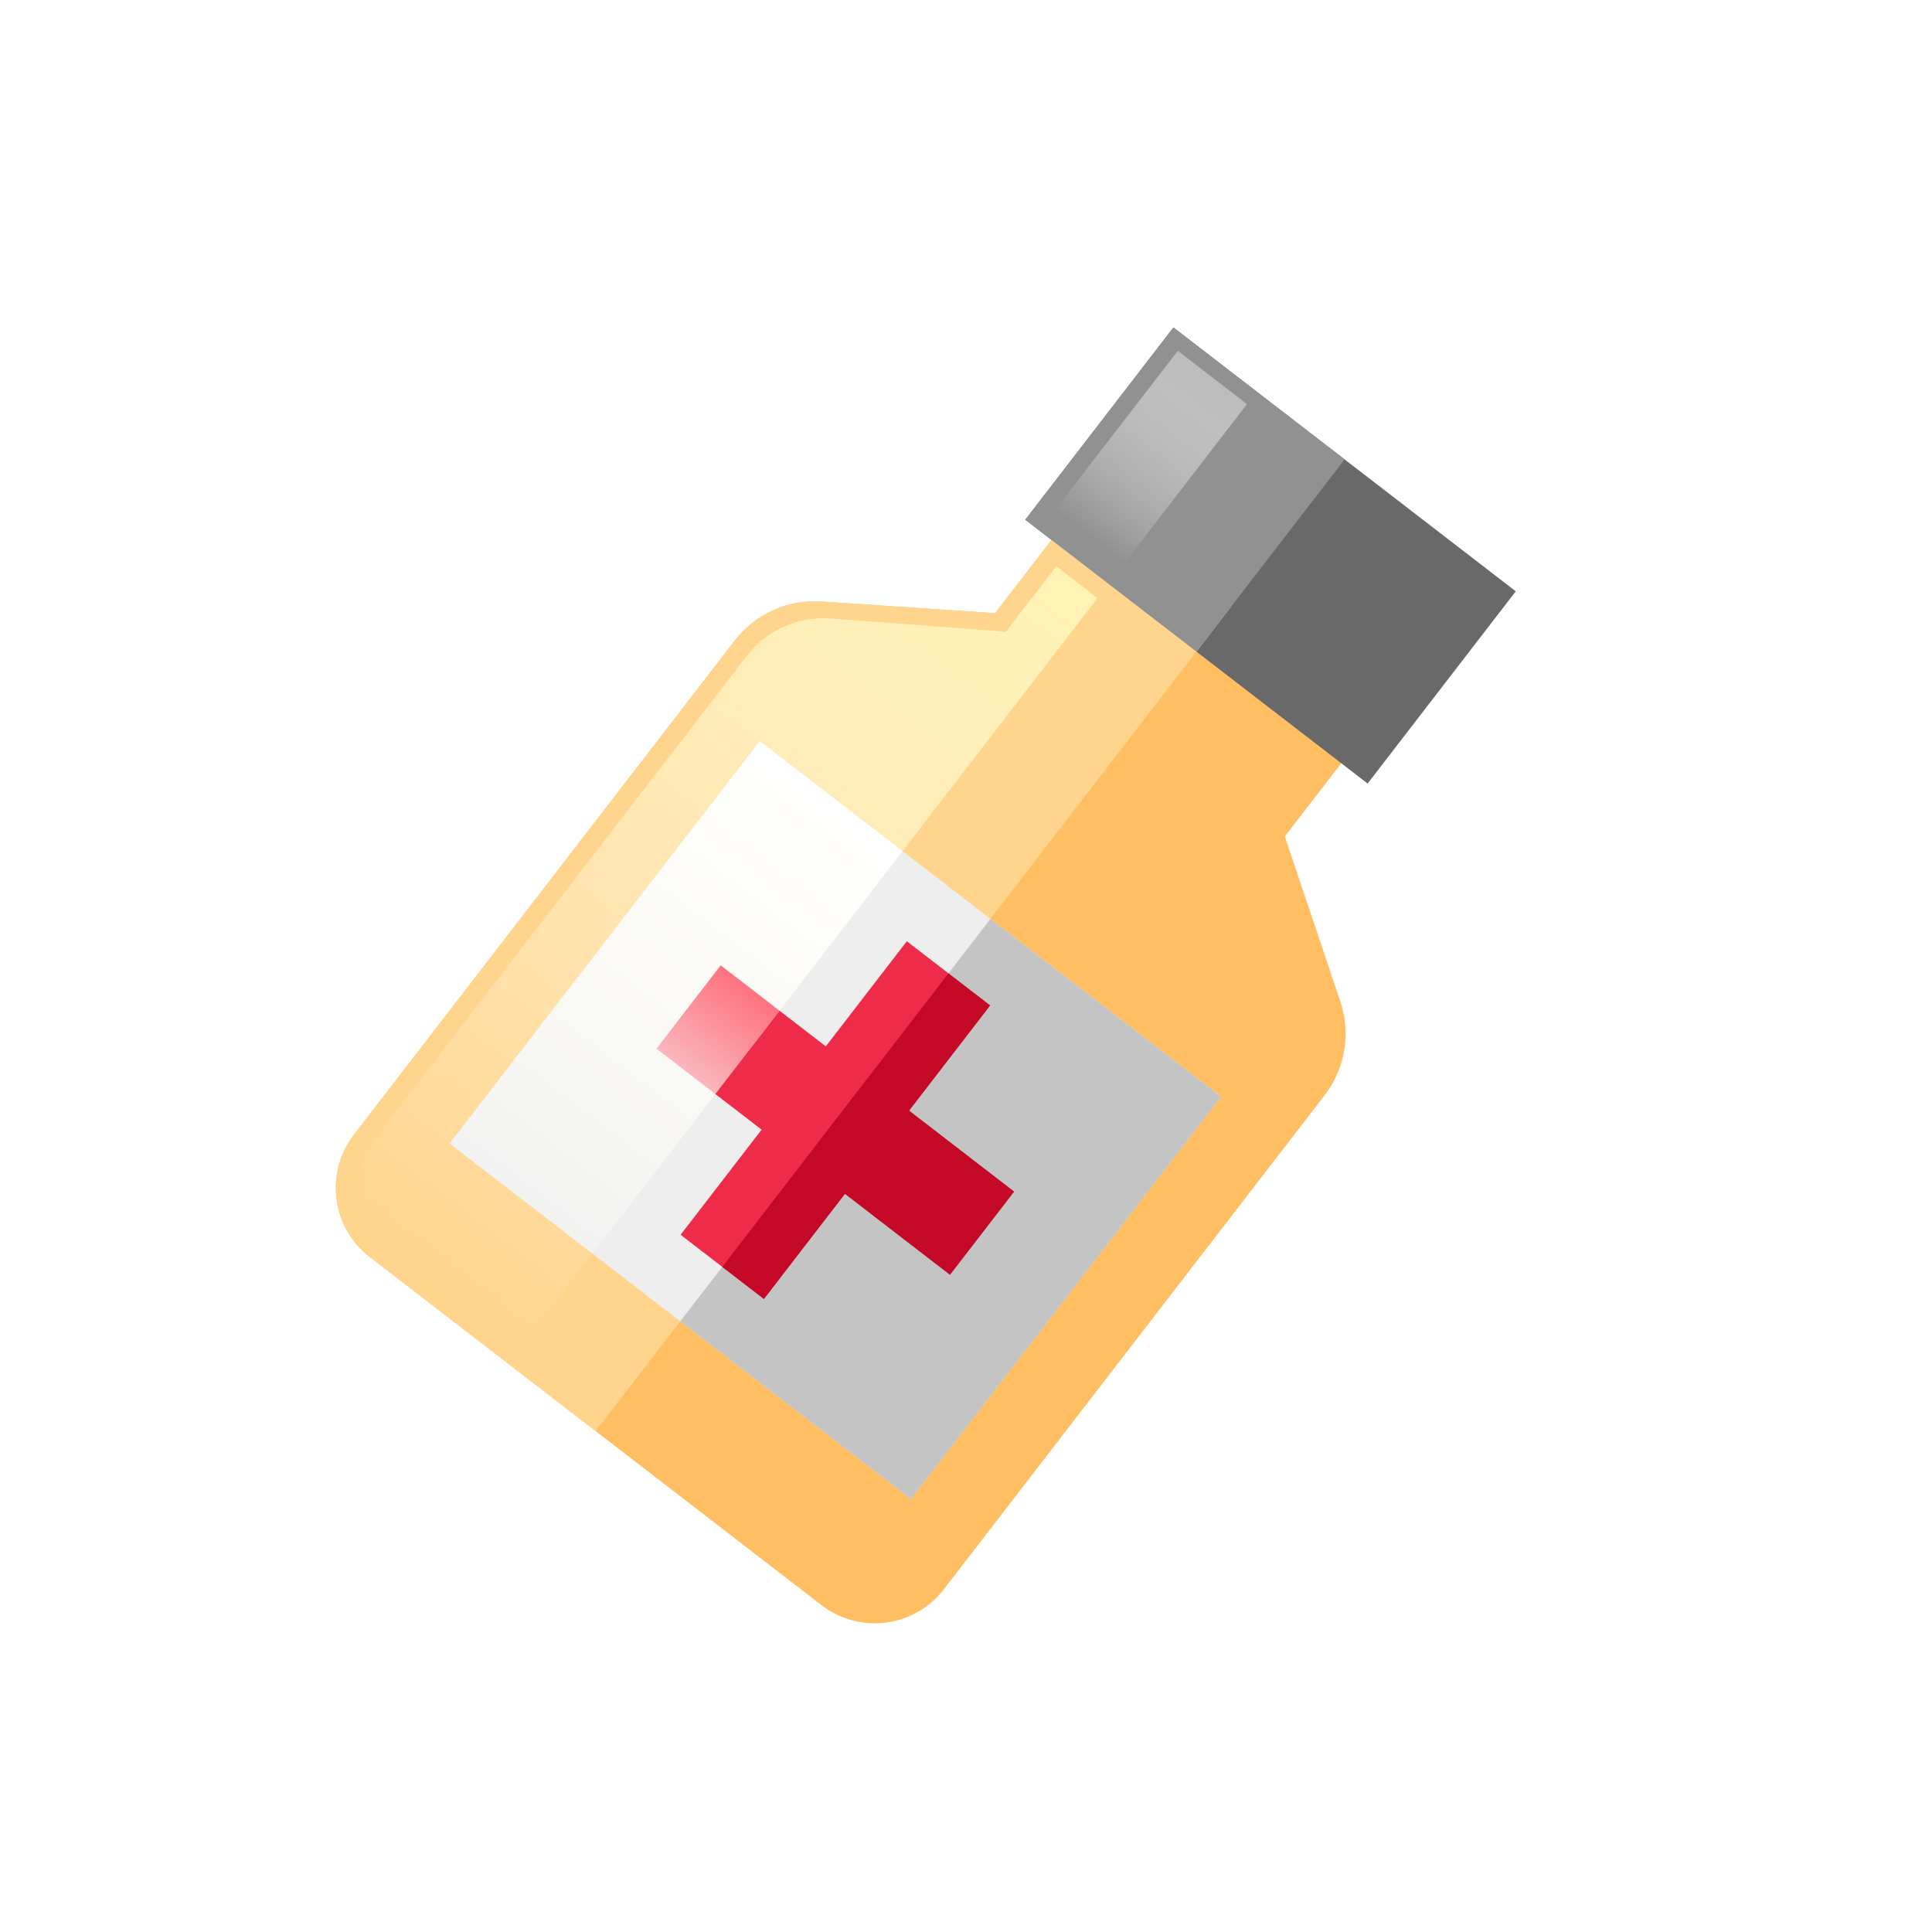
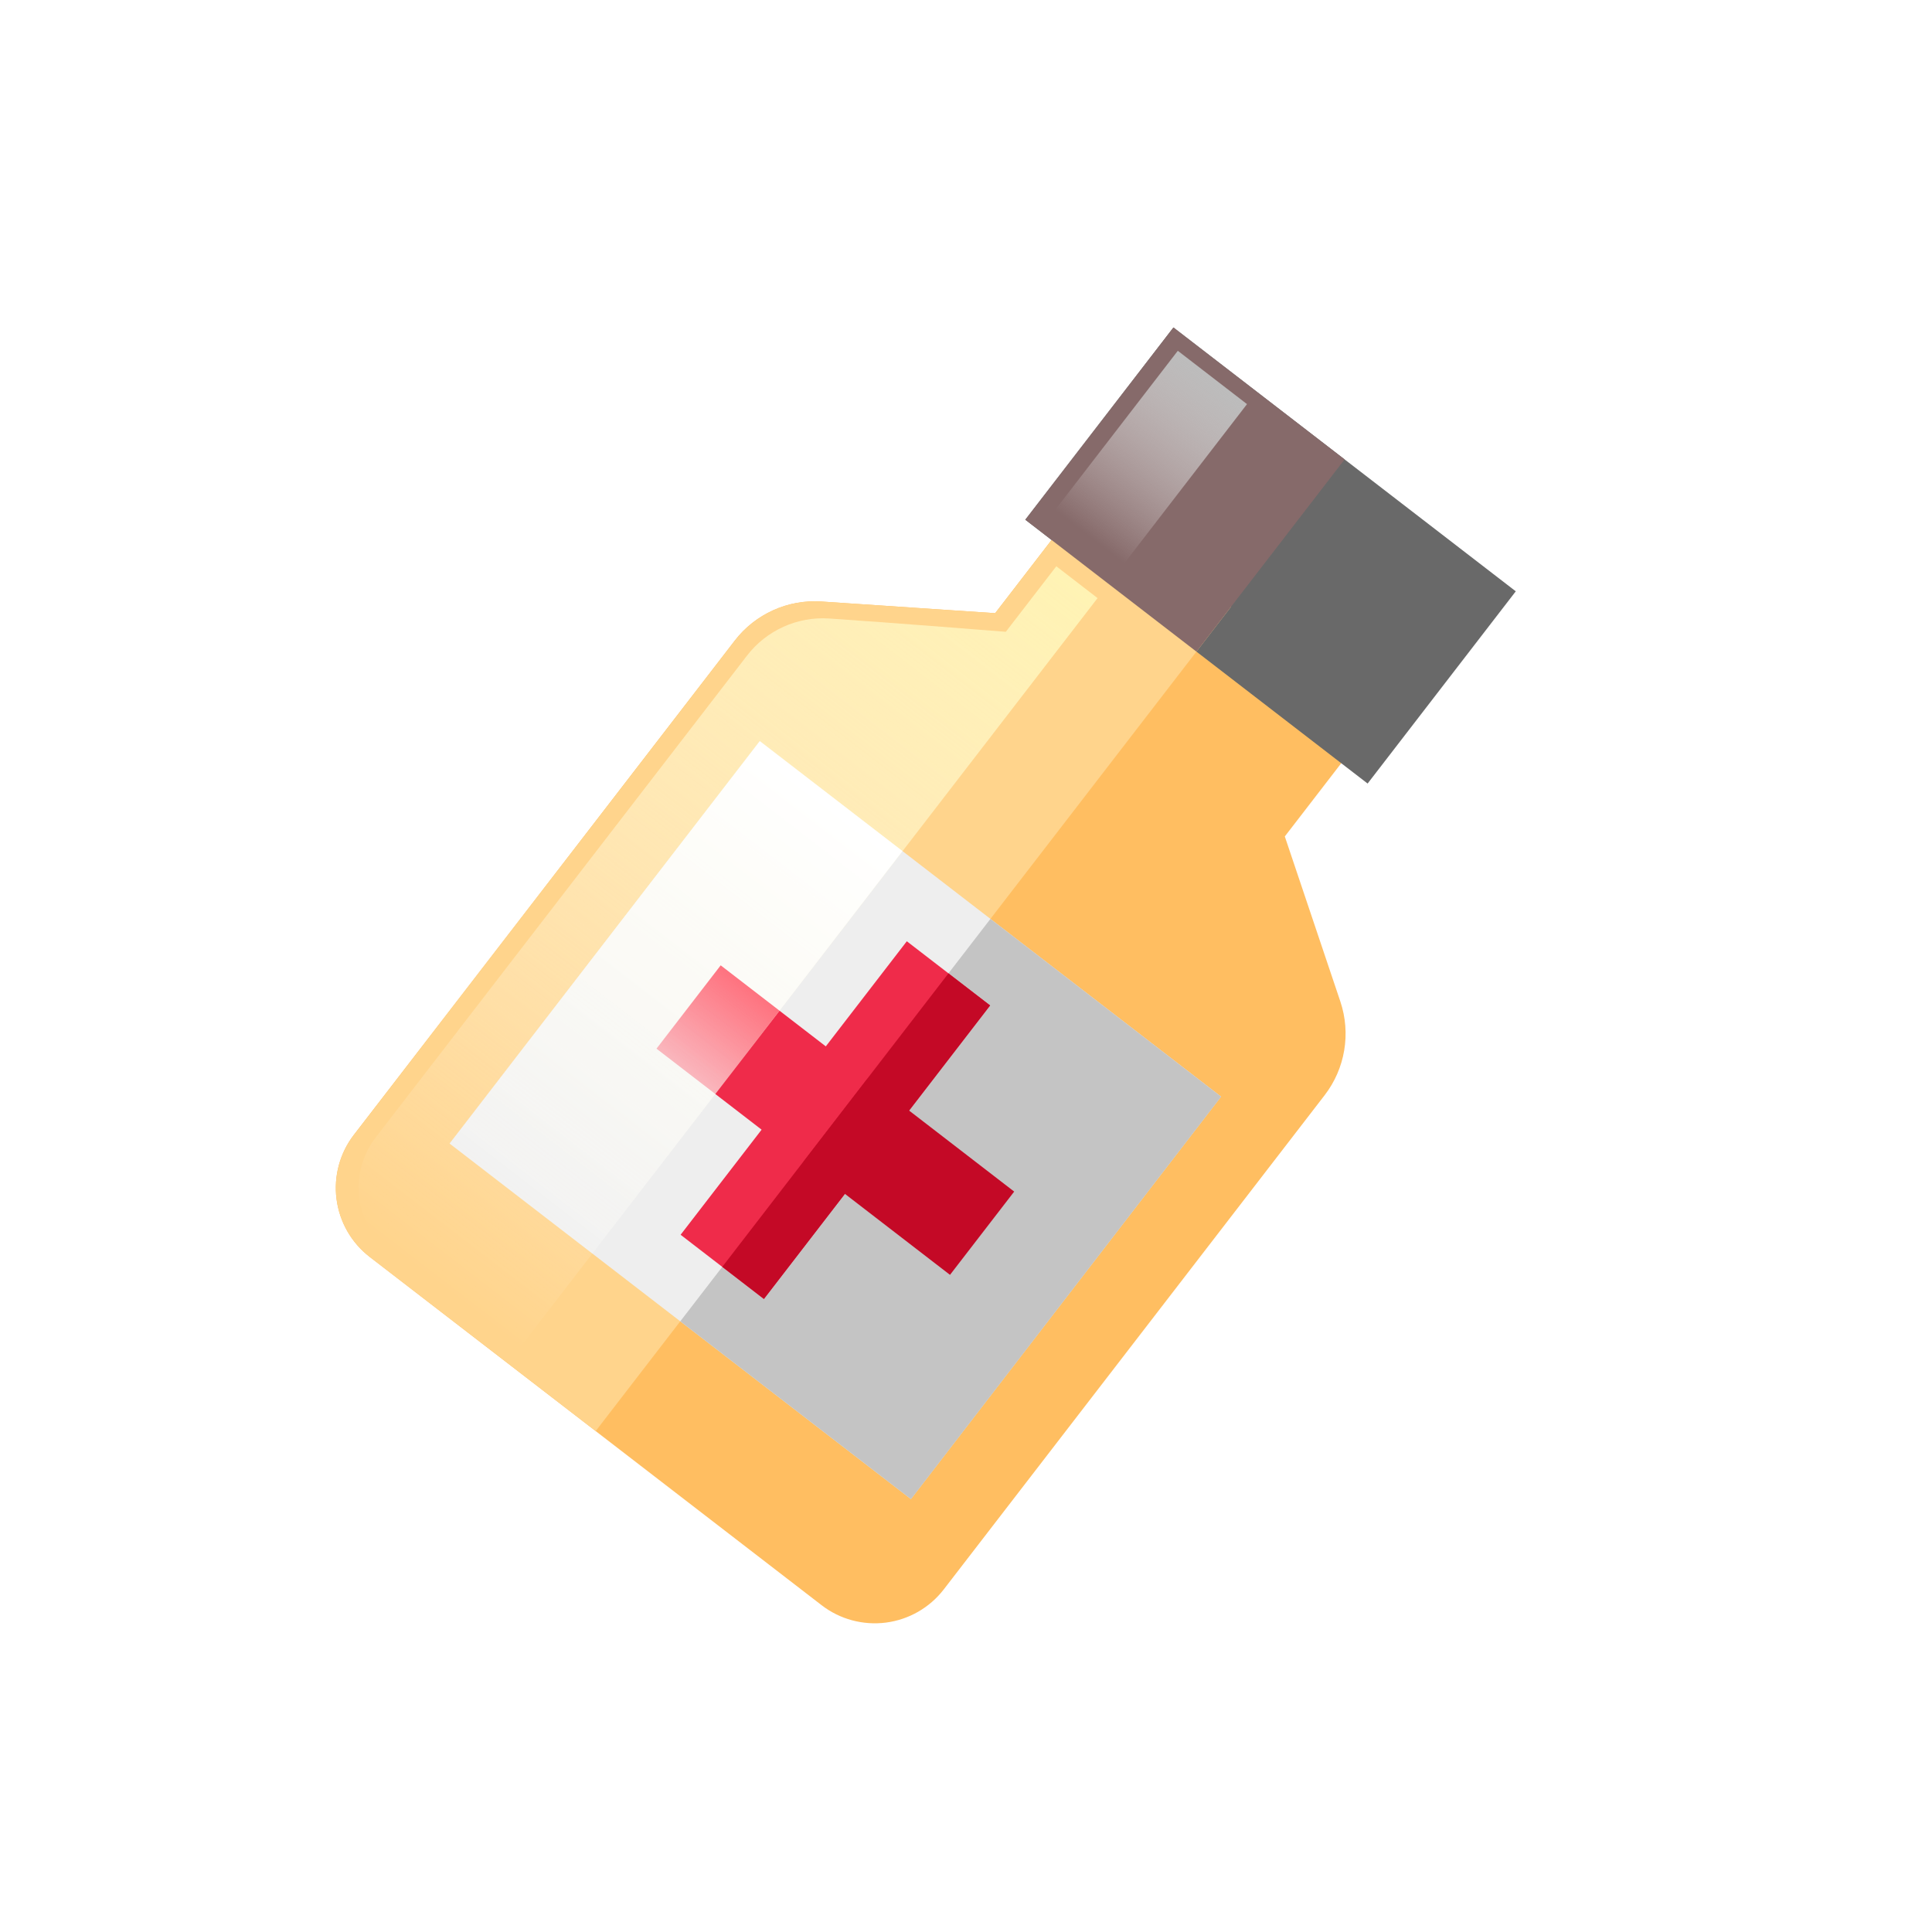
<svg xmlns="http://www.w3.org/2000/svg" width="71" height="70" viewBox="0 0 71 70" fill="none">
  <g id="Group 48095859">
    <g id="Group">
      <path id="Vector" fill-rule="evenodd" clip-rule="evenodd" d="M47.216 30.738C47.216 30.738 48.467 34.456 49.257 36.804C49.65 37.975 49.435 39.268 48.68 40.247L34.684 58.407C34.165 59.08 33.401 59.519 32.558 59.628C31.716 59.736 30.865 59.507 30.194 58.989C26.021 55.773 17.76 49.407 13.588 46.191C12.916 45.673 12.477 44.909 12.368 44.066C12.258 43.224 12.488 42.373 13.007 41.7C16.582 37.062 24.076 27.338 27.003 23.54C27.758 22.561 28.953 22.023 30.185 22.105C32.658 22.271 36.571 22.533 36.571 22.533L39.913 18.198L50.558 26.402L47.216 30.738Z" fill="#FFBE61" />
      <path id="Vector_2" d="M55.704 21.73L43.123 12.034L37.679 19.099L50.259 28.794L55.704 21.73Z" fill="#696969" />
      <path id="Vector_3" fill-rule="evenodd" clip-rule="evenodd" d="M45.236 22.301L21.891 52.59L13.589 46.192C12.916 45.673 12.477 44.909 12.367 44.066C12.259 43.225 12.489 42.374 13.008 41.701C16.583 37.063 24.077 27.339 27.004 23.541C27.759 22.562 28.952 22.023 30.185 22.105C32.657 22.271 36.572 22.534 36.572 22.534L39.913 18.198L45.236 22.301Z" fill="#FFD48C" />
      <path id="Vector_4" d="M44.873 40.299L27.92 27.233L16.522 42.023L33.475 55.088L44.873 40.299Z" fill="#EEEEEE" />
      <path id="Vector_5" d="M44.875 40.301L36.398 33.768L25 48.557L33.477 55.09L44.875 40.301Z" fill="#C4C4C4" />
-       <path id="Vector_6" d="M49.414 16.882L43.123 12.034L37.679 19.099L43.969 23.947L49.414 16.882Z" fill="#919191" />
+       <path id="Vector_6" d="M49.414 16.882L43.123 12.034L37.679 19.099L43.969 23.947L49.414 16.882Z" fill="#866a6a" />
      <path id="Vector_7" d="M45.827 14.851L43.284 12.891L38.548 19.035L41.091 20.995L45.827 14.851Z" fill="url(#paint0_linear_226_12953)" />
      <path id="Vector_8" d="M36.386 36.949L33.325 34.59L25.012 45.376L28.073 47.735L36.386 36.949Z" fill="#EF2B4A" />
      <path id="Vector_9" d="M36.386 36.949L34.855 35.77L26.543 46.555L28.073 47.735L36.386 36.949Z" fill="#C40926" />
      <path id="Vector_10" d="M29.519 42.693L31.878 39.632L26.485 35.476L24.126 38.537L29.519 42.693Z" fill="#EF2B4A" />
      <path id="Vector_11" d="M34.912 46.849L37.271 43.789L31.878 39.632L29.519 42.693L34.912 46.849Z" fill="#C40926" />
      <path id="Vector_12" fill-rule="evenodd" clip-rule="evenodd" d="M40.335 21.979L19.015 49.641L14.364 46.056C13.725 45.563 13.309 44.839 13.204 44.038C13.1 43.239 13.319 42.431 13.812 41.793C17.206 37.389 24.675 27.697 27.454 24.091C28.171 23.162 29.303 22.65 30.476 22.729C32.822 22.886 36.963 23.218 36.963 23.218L38.819 20.81L40.335 21.979Z" fill="url(#paint1_linear_226_12953)" />
      <path id="Vector_13" d="M33.167 31.277L27.922 27.235L16.523 42.024L21.768 46.066L33.167 31.277Z" fill="url(#paint2_linear_226_12953)" />
      <path id="Vector_14" d="M26.287 40.202L28.646 37.142L26.485 35.476L24.126 38.536L26.287 40.202Z" fill="url(#paint3_linear_226_12953)" />
    </g>
  </g>
  <defs>
    <linearGradient id="paint0_linear_226_12953" x1="44.555" y1="13.871" x2="40.046" y2="19.722" gradientUnits="userSpaceOnUse">
      <stop stop-color="#BCBCBC" />
      <stop offset="1" stop-color="white" stop-opacity="0" />
    </linearGradient>
    <linearGradient id="paint1_linear_226_12953" x1="39.395" y1="21.419" x2="18.189" y2="48.935" gradientUnits="userSpaceOnUse">
      <stop stop-color="#FFF3B4" />
      <stop offset="1" stop-color="white" stop-opacity="0" />
    </linearGradient>
    <linearGradient id="paint2_linear_226_12953" x1="31.23" y1="30.008" x2="18.115" y2="47.024" gradientUnits="userSpaceOnUse">
      <stop stop-color="white" />
      <stop offset="1" stop-color="white" stop-opacity="0" />
    </linearGradient>
    <linearGradient id="paint3_linear_226_12953" x1="29.212" y1="34.172" x2="25.206" y2="39.37" gradientUnits="userSpaceOnUse">
      <stop stop-color="#FF4C5D" />
      <stop offset="1" stop-color="#FF001A" stop-opacity="0" />
    </linearGradient>
  </defs>
</svg>
